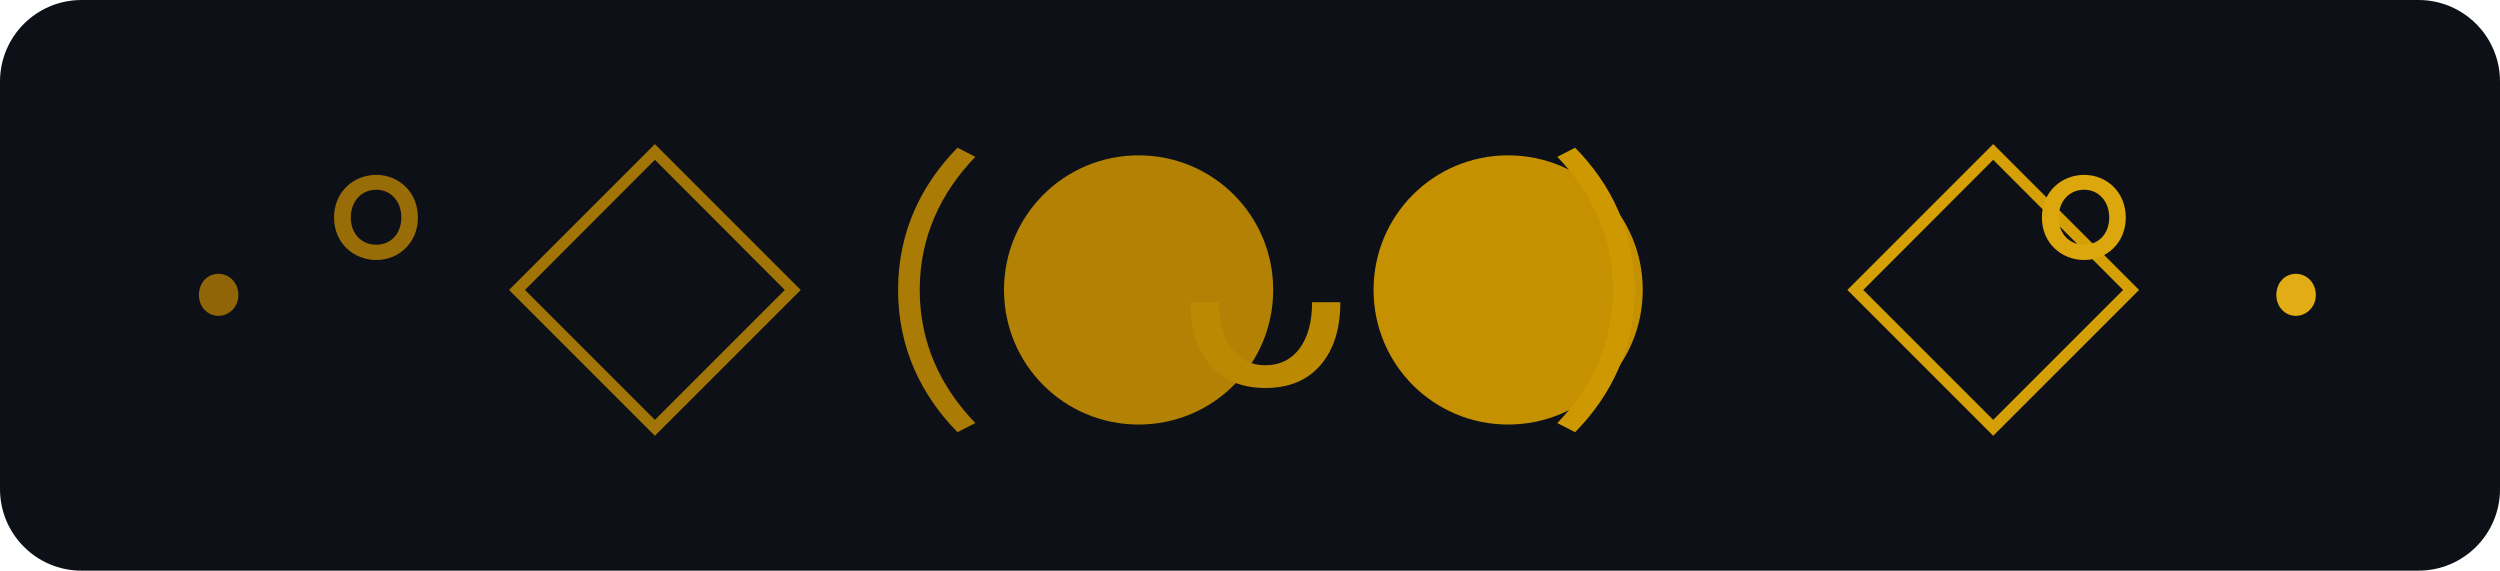
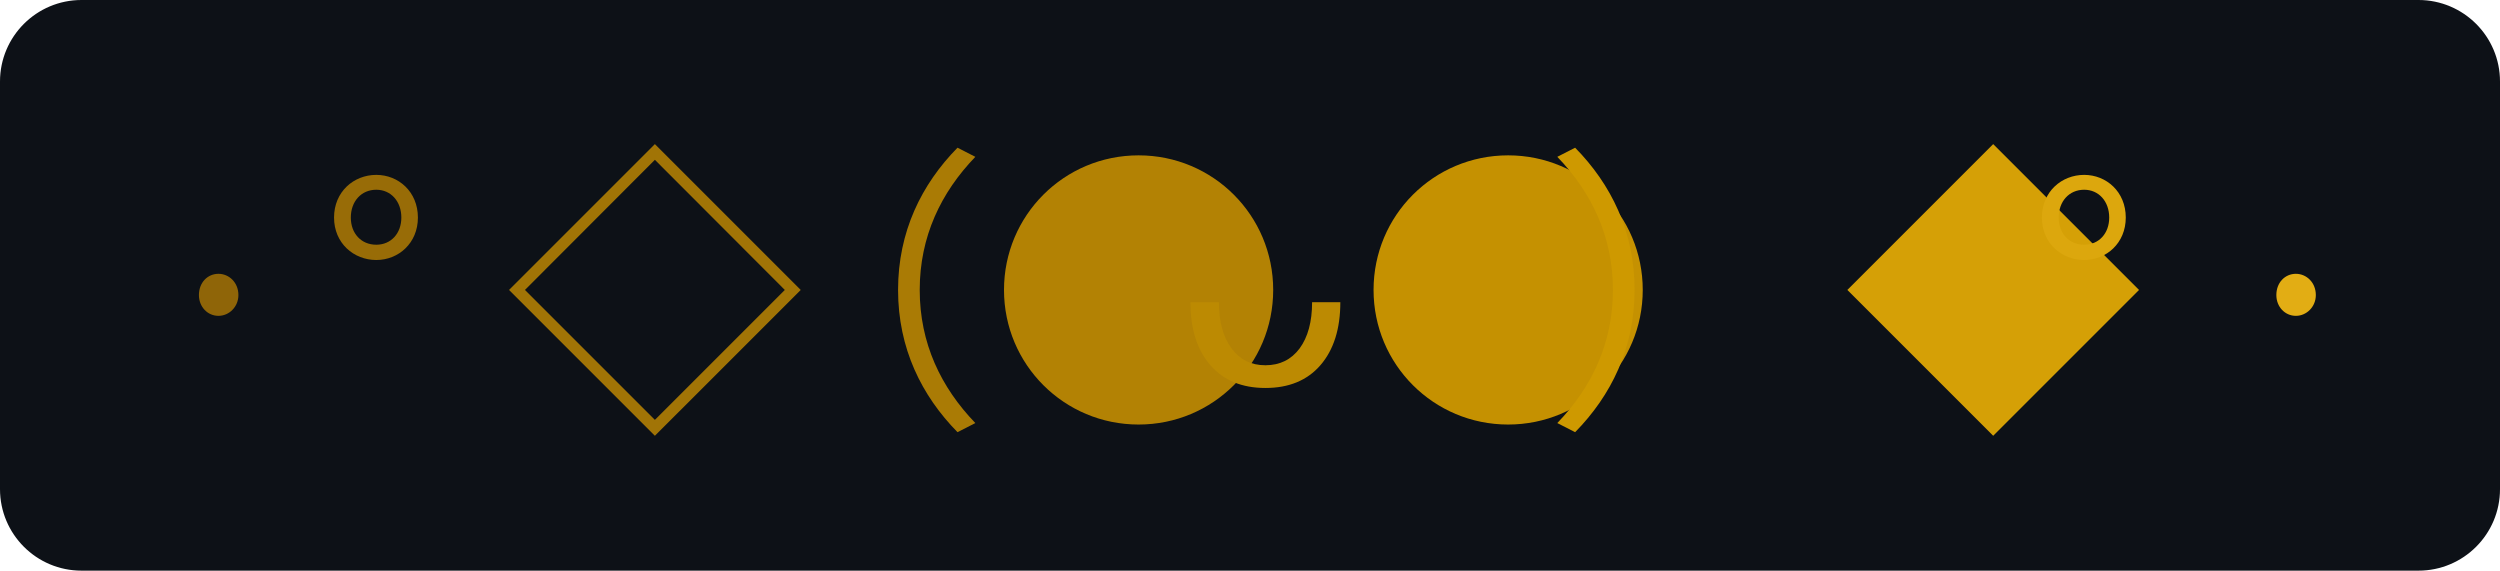
<svg xmlns="http://www.w3.org/2000/svg" width="184" height="42" viewBox="0 0 184 42" role="img">
  <rect width="100%" height="100%" rx="6" fill="#0d1117" />
  <g font-family="'Segoe UI Symbol','Malgun Gothic','Noto Sans CJK KR','Apple SD Gothic Neo','Noto Sans Symbols 2','DejaVu Sans',monospace" font-size="22" dominant-baseline="middle">
    <text x="10.0" y="22.0" fill="#8f6508">·</text>
    <text x="23.6" y="22.0" fill="#986c07">°</text>
    <text x="37.2" y="22.0" fill="#a17406">◇</text>
    <text x="50.8" y="22.0" fill="#aa7b05">（</text>
    <text x="72.8" y="22.0" fill="#b38204">●</text>
    <text x="86.4" y="22.0" fill="#bc8a02">ᴗ</text>
    <text x="100.0" y="22.0" fill="#c59101">●</text>
    <text x="113.6" y="22.0" fill="#ce9900">）</text>
-     <text x="135.7" y="22.0" fill="#d5a006">◇</text>
+     <text x="135.7" y="22.0" fill="#d5a006">◆</text>
    <text x="149.3" y="22.0" fill="#dca70d">°</text>
    <text x="162.9" y="22.0" fill="#e2ad14">·</text>
  </g>
</svg>
